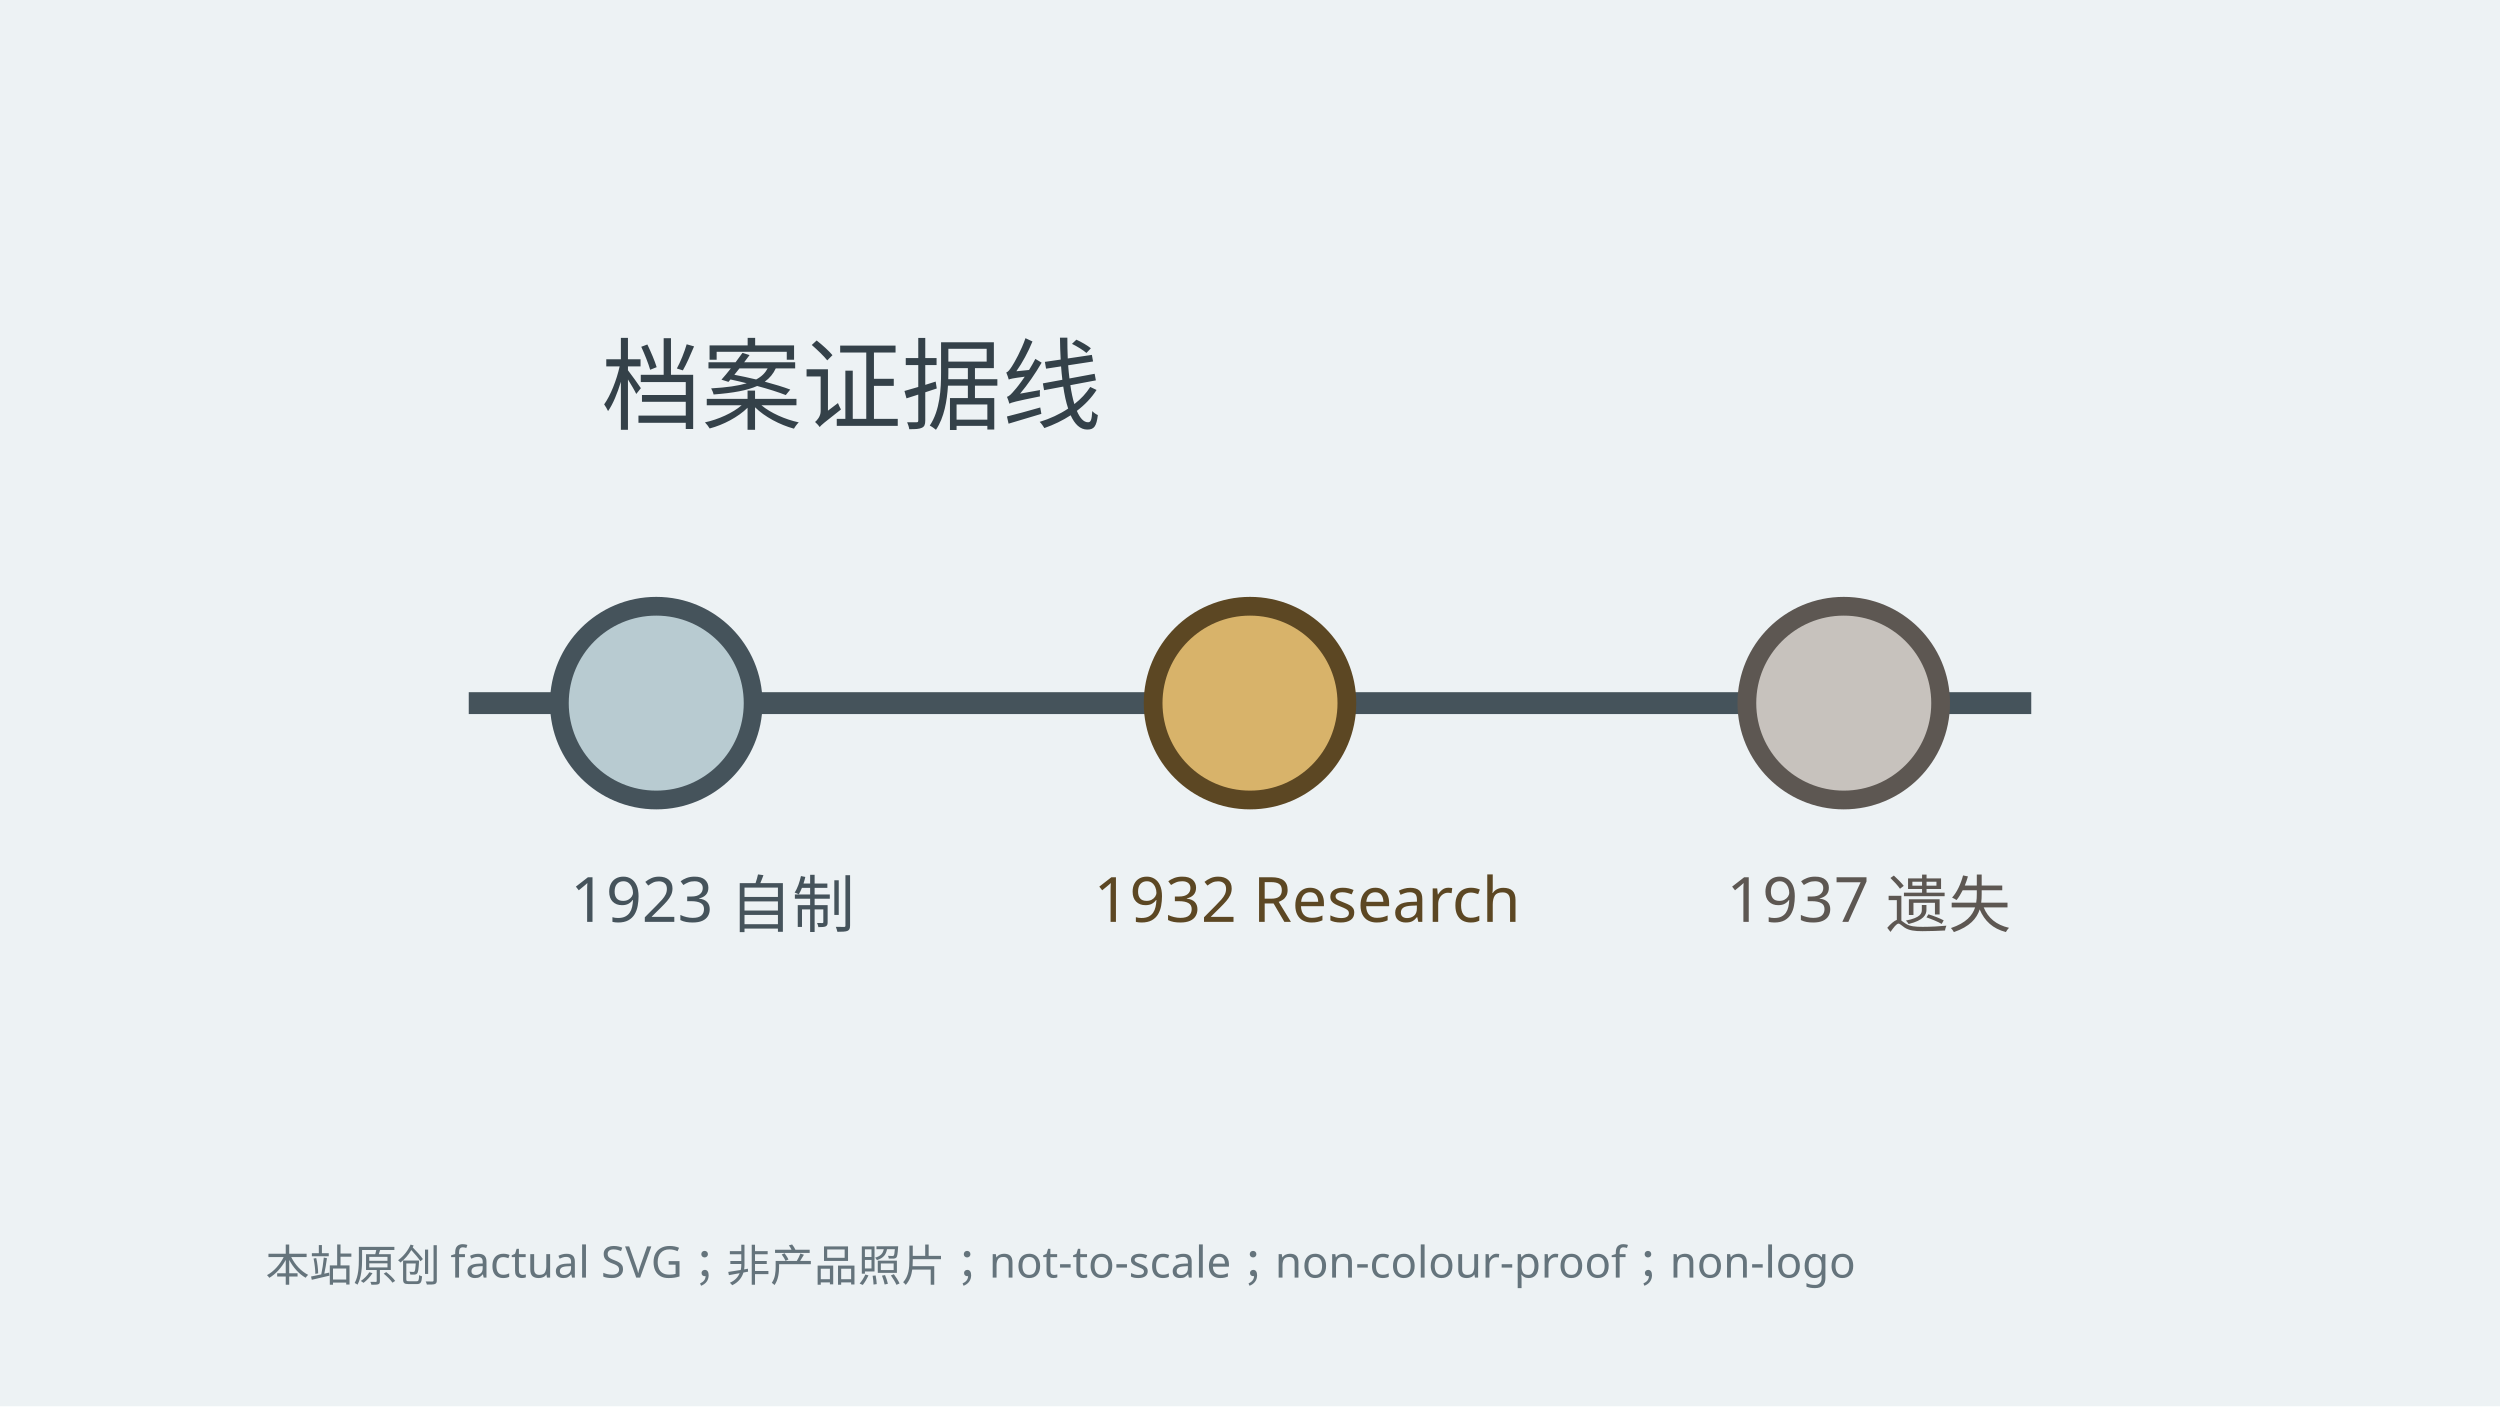
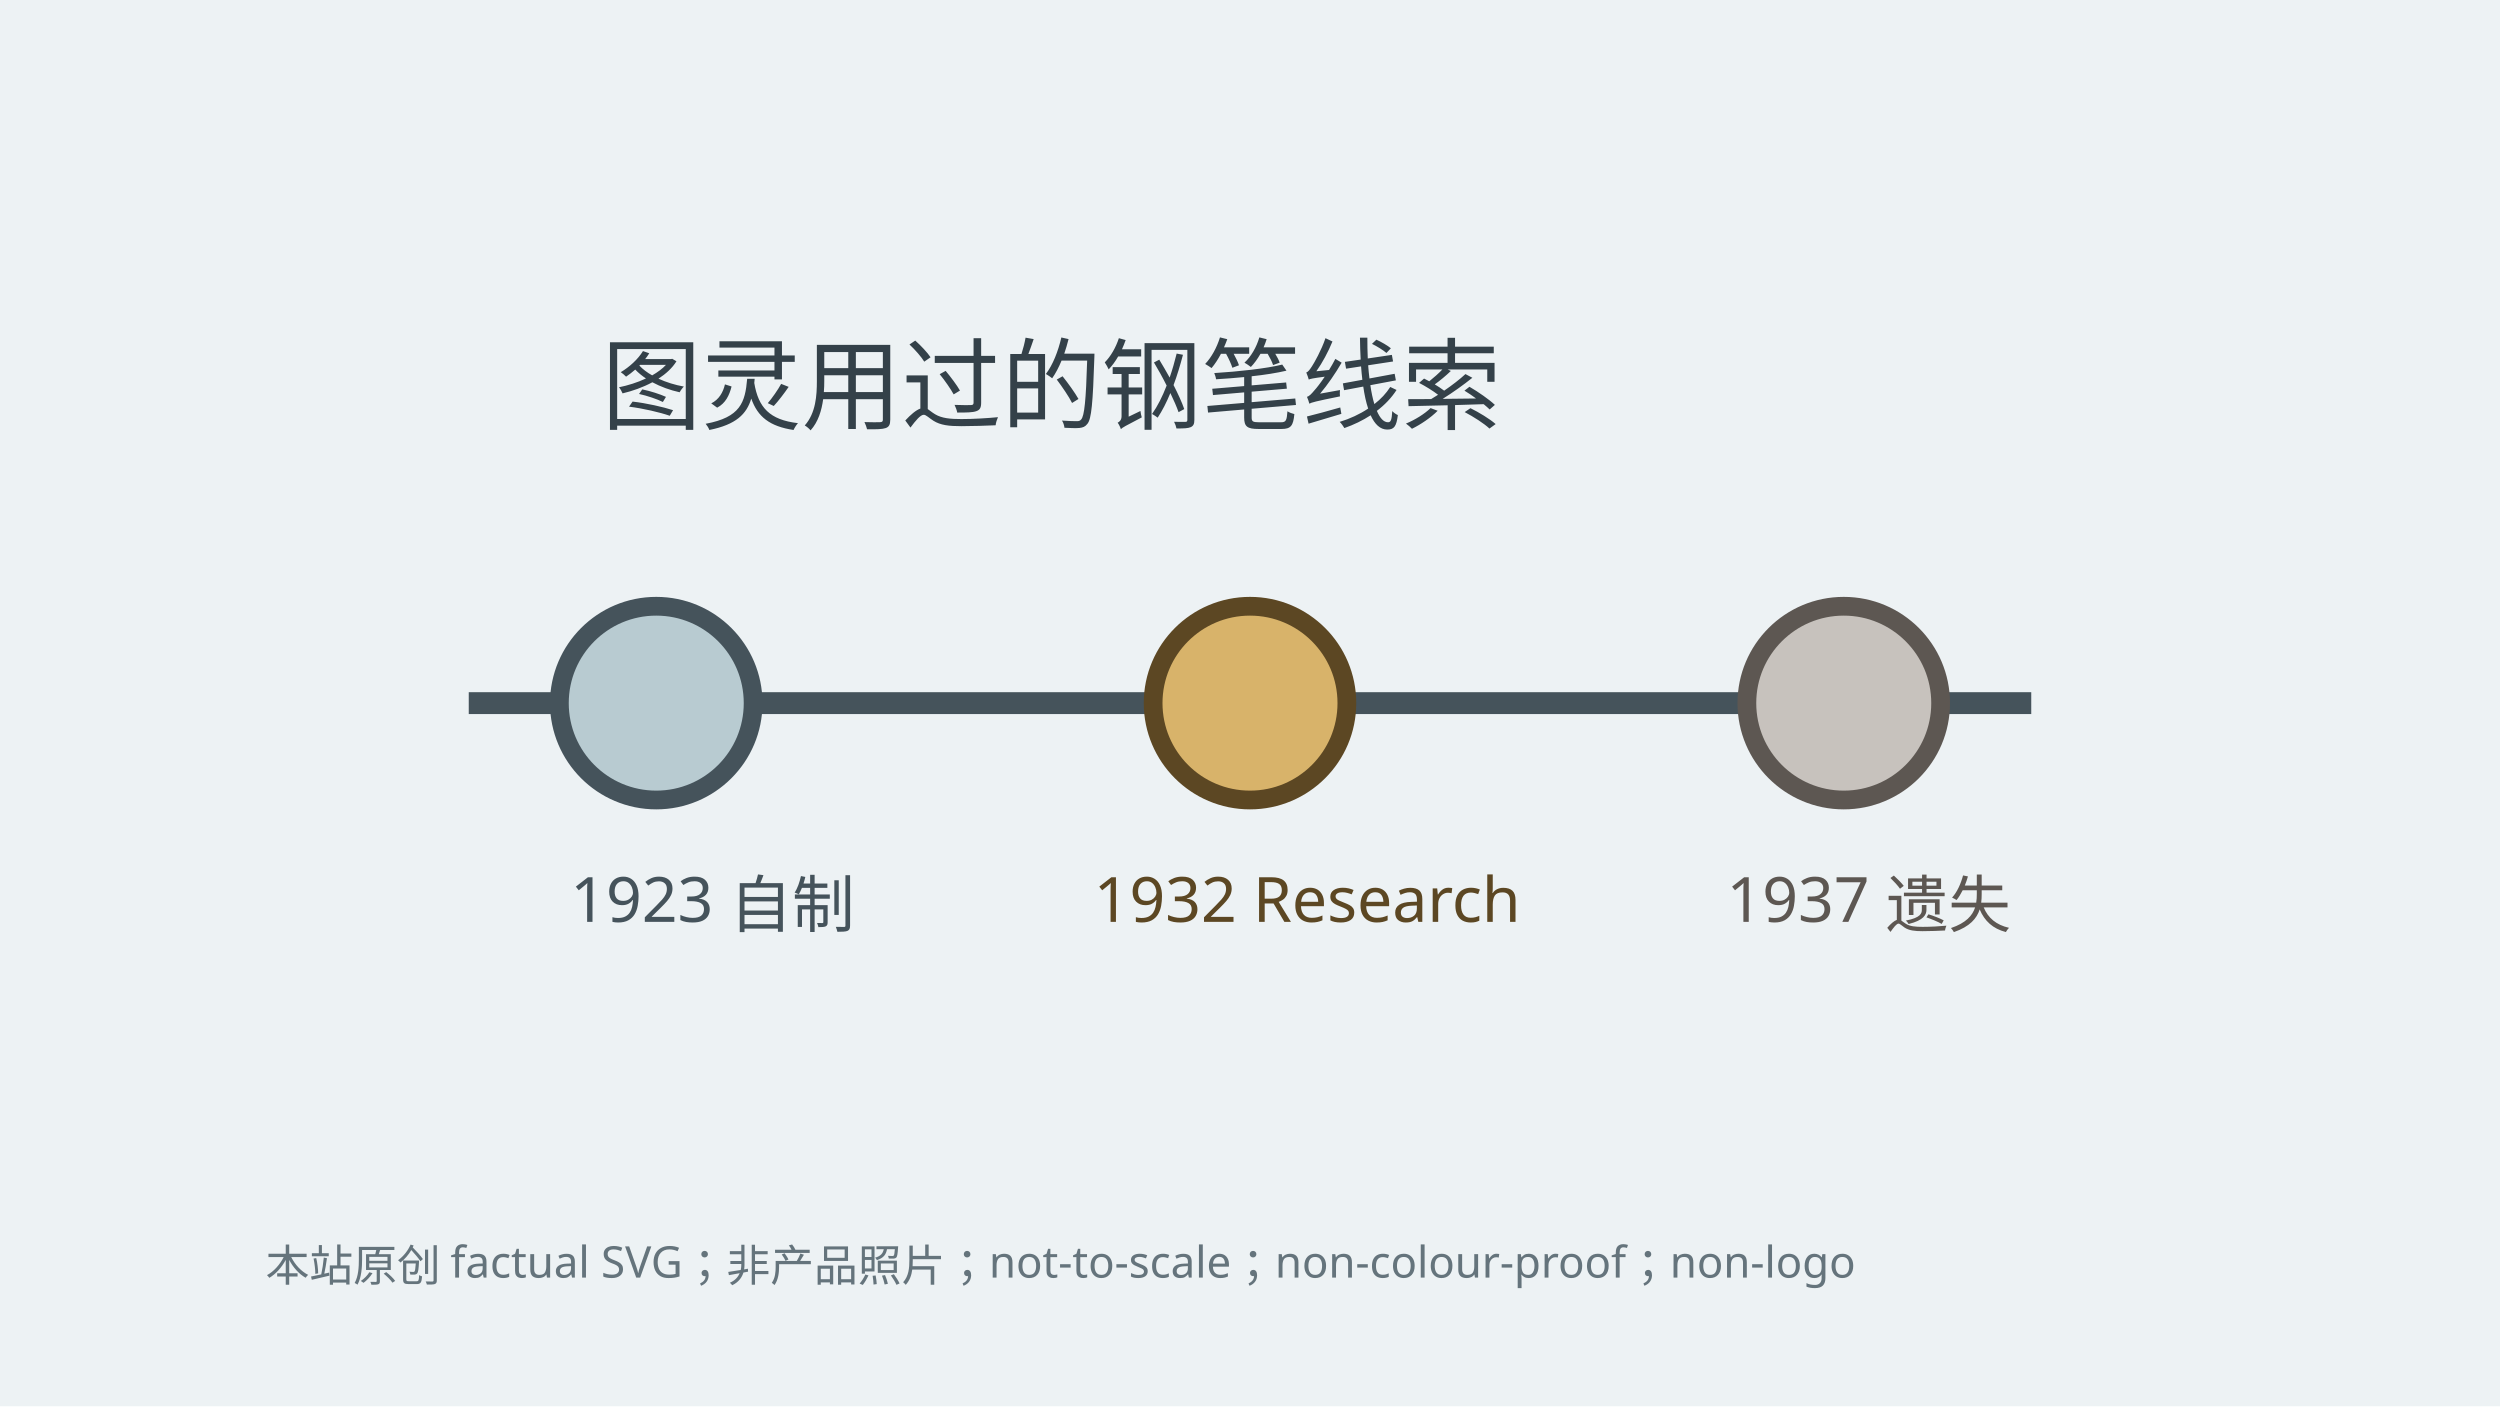
<svg xmlns="http://www.w3.org/2000/svg" width="1600" height="900" viewBox="0 0 1600 900" role="img" aria-labelledby="t d">
  <rect width="1600" height="900" fill="#edf2f4" />
  <line x1="300" y1="450" x2="1300" y2="450" stroke="#45535b" stroke-width="14" />
  <circle cx="420" cy="450" r="62" fill="#b8cbd1" stroke="#45535b" stroke-width="12" />
  <circle cx="800" cy="450" r="62" fill="#d8b36a" stroke="#5c4723" stroke-width="12" />
  <circle cx="1180" cy="450" r="62" fill="#c7c2bd" stroke="#5d5752" stroke-width="12" />
  <text x="365" y="590" font-size="40" fill="#45535b" font-family="sans-serif">1923 自制</text>
  <text x="700" y="590" font-size="40" fill="#5c4723" font-family="sans-serif">1932 Research</text>
  <text x="1105" y="590" font-size="40" fill="#5d5752" font-family="sans-serif">1937 遗失</text>
-   <text x="385" y="270" font-size="64" fill="#344149" font-family="sans-serif">档案证据线</text>
+   <text x="385" y="270" font-size="64" fill="#344149" font-family="sans-serif">图灵用过的钢笔线索</text>
  <text x="170" y="820" font-size="28" fill="#65747c" font-family="sans-serif">本站原创 factual SVG；非产品照片；not-to-scale；non-colour-proof；non-logo</text>
</svg>
